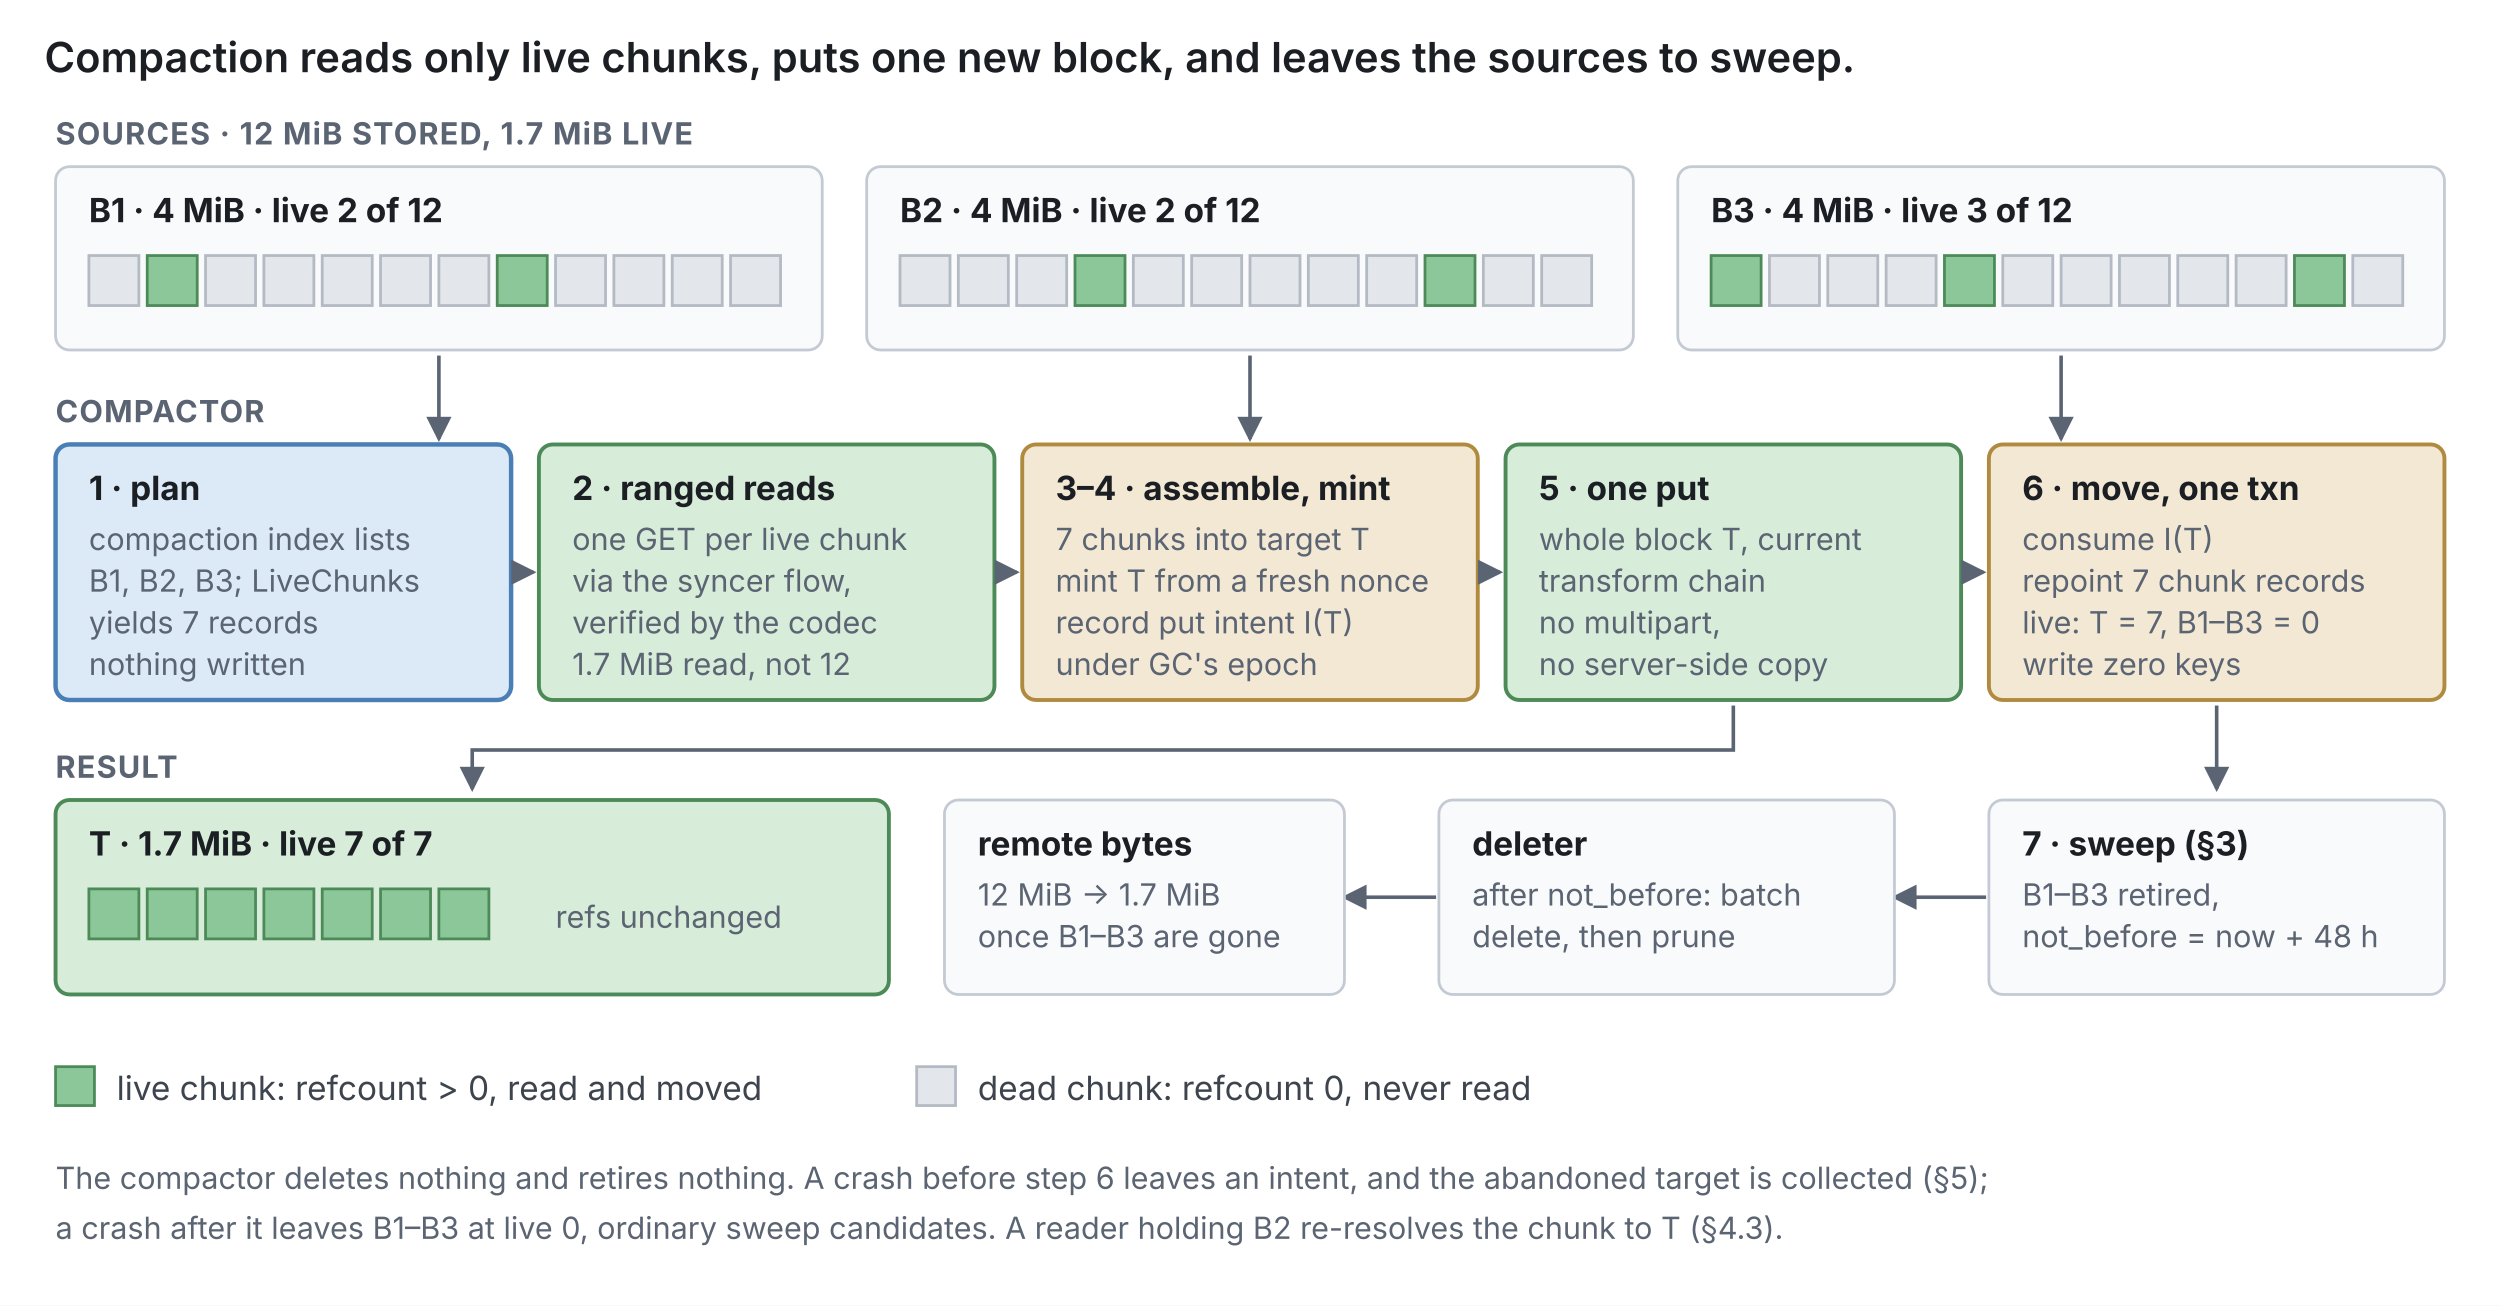
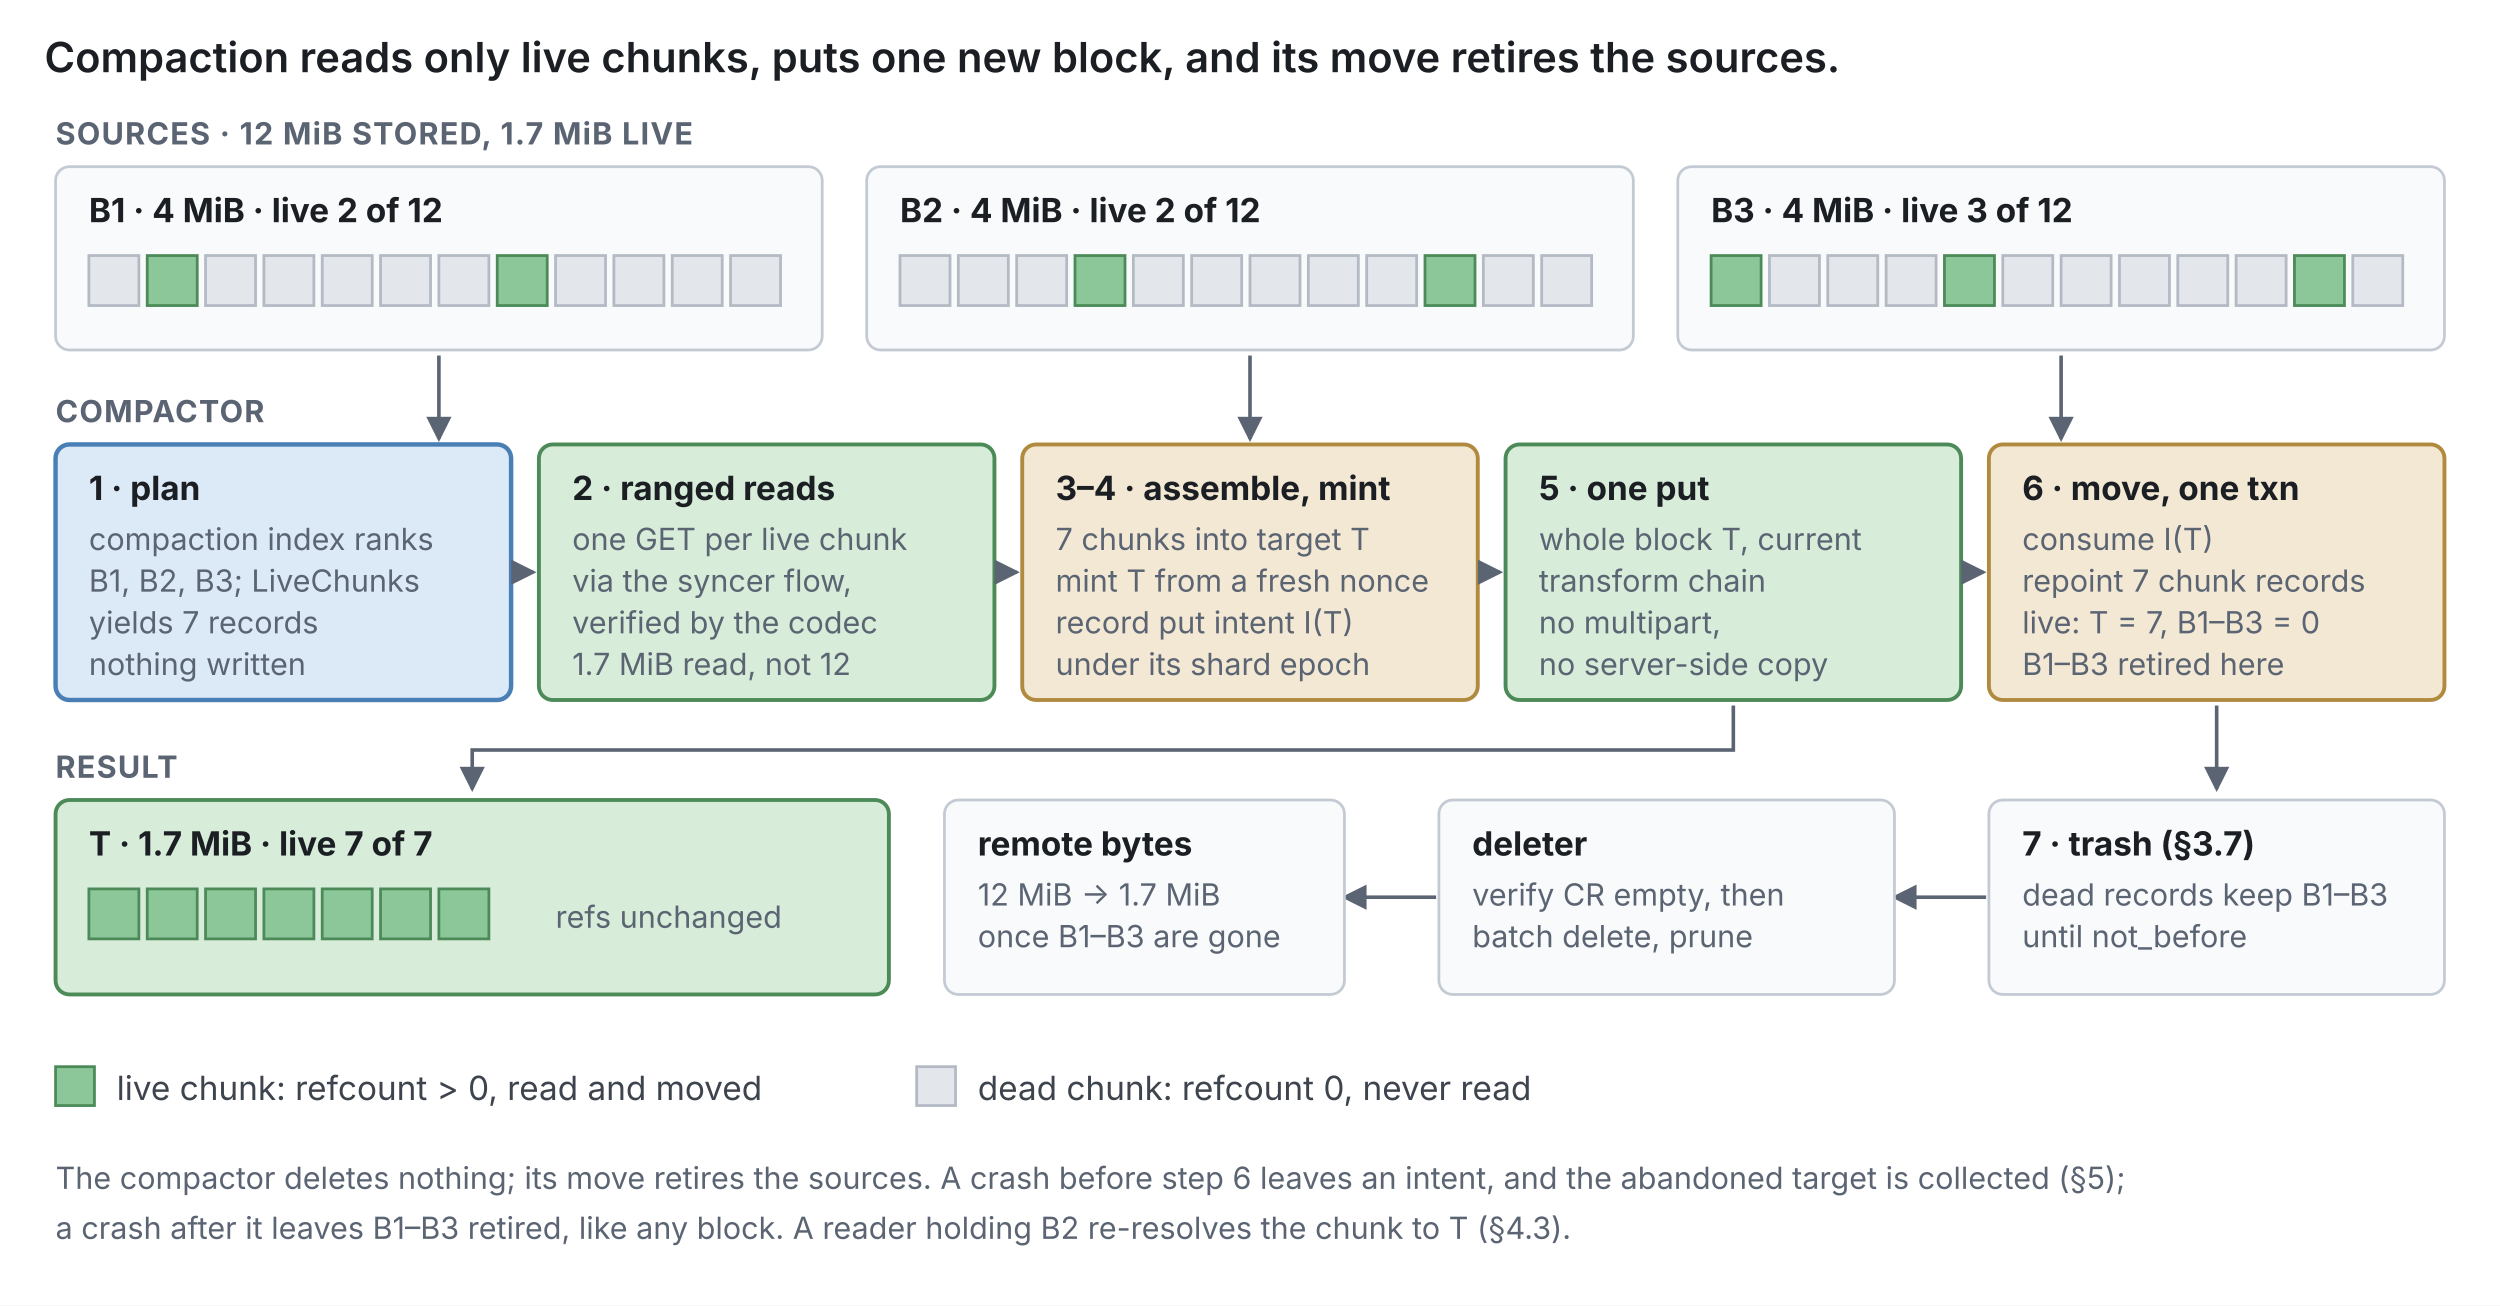
<svg xmlns="http://www.w3.org/2000/svg" viewBox="0 0 900 470" width="900" height="470" font-family="system-ui,-apple-system,Segoe UI,sans-serif">
  <defs>
    <style>
      .t{font-size:15px;font-weight:600;fill:#1b1f24}.h{font-size:12px;font-weight:700;fill:#1b1f24}
      .l{font-size:12px;fill:#3d444d}.s{font-size:11px;fill:#5b6472}
      .m{font-family:ui-monospace,SFMono-Regular,Menlo,monospace;font-size:11px;fill:#1b1f24}
      .ada{fill:#eceff2;stroke:#9aa4b2;stroke-width:1.2}
      .vfs{fill:#dce9f7;stroke:#4a7fb5;stroke-width:1.6}
      .meta{fill:#f3e8d4;stroke:#b08a3e;stroke-width:1.4}
      .data{fill:#d7ecd9;stroke:#4c8a58;stroke-width:1.4}
      .ext{fill:#f9fafb;stroke:#c3cad3;stroke-width:1}
      .live{fill:#8cc79a;stroke:#4c8a58;stroke-width:1}
      .dead{fill:#e3e6ea;stroke:#b3bac4;stroke-width:1}
      .role{font-size:11px;font-weight:700;fill:#5b6472;letter-spacing:.04em}
      .arr{stroke:#5b6472;stroke-width:1.3;fill:none;marker-end:url(#a)}
    </style>
    <marker id="a" viewBox="0 0 8 8" refX="7" refY="4" markerWidth="7" markerHeight="7" orient="auto">
      <path d="M0,0 L8,4 L0,8 z" fill="#5b6472" />
    </marker>
  </defs>
  <rect width="900" height="470" fill="#ffffff" />
-   <text x="16" y="26" class="t">Compaction reads only live chunks, puts one new block, and leaves the sources to sweep.</text>
+   <text x="16" y="26" class="t">Compaction reads only live chunks, puts one new block, and its move retires the sources.</text>
  <text x="20" y="52" class="role">SOURCES · 12 MiB STORED, 1.7 MiB LIVE</text>
  <rect x="20" y="60" width="276" height="66" rx="5" class="ext" />
  <text x="32" y="80" class="h">B1 · 4 MiB · live 2 of 12</text>
  <g transform="translate(32,92)">
    <rect x="0" y="0" width="18" height="18" class="dead" />
    <rect x="21" y="0" width="18" height="18" class="live" />
    <rect x="42" y="0" width="18" height="18" class="dead" />
    <rect x="63" y="0" width="18" height="18" class="dead" />
    <rect x="84" y="0" width="18" height="18" class="dead" />
    <rect x="105" y="0" width="18" height="18" class="dead" />
    <rect x="126" y="0" width="18" height="18" class="dead" />
    <rect x="147" y="0" width="18" height="18" class="live" />
    <rect x="168" y="0" width="18" height="18" class="dead" />
    <rect x="189" y="0" width="18" height="18" class="dead" />
    <rect x="210" y="0" width="18" height="18" class="dead" />
    <rect x="231" y="0" width="18" height="18" class="dead" />
  </g>
  <rect x="312" y="60" width="276" height="66" rx="5" class="ext" />
  <text x="324" y="80" class="h">B2 · 4 MiB · live 2 of 12</text>
  <g transform="translate(324,92)">
    <rect x="0" y="0" width="18" height="18" class="dead" />
    <rect x="21" y="0" width="18" height="18" class="dead" />
    <rect x="42" y="0" width="18" height="18" class="dead" />
    <rect x="63" y="0" width="18" height="18" class="live" />
    <rect x="84" y="0" width="18" height="18" class="dead" />
    <rect x="105" y="0" width="18" height="18" class="dead" />
    <rect x="126" y="0" width="18" height="18" class="dead" />
    <rect x="147" y="0" width="18" height="18" class="dead" />
    <rect x="168" y="0" width="18" height="18" class="dead" />
    <rect x="189" y="0" width="18" height="18" class="live" />
    <rect x="210" y="0" width="18" height="18" class="dead" />
    <rect x="231" y="0" width="18" height="18" class="dead" />
  </g>
  <rect x="604" y="60" width="276" height="66" rx="5" class="ext" />
  <text x="616" y="80" class="h">B3 · 4 MiB · live 3 of 12</text>
  <g transform="translate(616,92)">
    <rect x="0" y="0" width="18" height="18" class="live" />
    <rect x="21" y="0" width="18" height="18" class="dead" />
    <rect x="42" y="0" width="18" height="18" class="dead" />
    <rect x="63" y="0" width="18" height="18" class="dead" />
    <rect x="84" y="0" width="18" height="18" class="live" />
    <rect x="105" y="0" width="18" height="18" class="dead" />
    <rect x="126" y="0" width="18" height="18" class="dead" />
    <rect x="147" y="0" width="18" height="18" class="dead" />
    <rect x="168" y="0" width="18" height="18" class="dead" />
    <rect x="189" y="0" width="18" height="18" class="dead" />
    <rect x="210" y="0" width="18" height="18" class="live" />
    <rect x="231" y="0" width="18" height="18" class="dead" />
  </g>
  <path d="M158,128 L158,158" class="arr" />
  <path d="M450,128 L450,158" class="arr" />
  <path d="M742,128 L742,158" class="arr" />
  <text x="20" y="152" class="role">COMPACTOR</text>
  <rect x="20" y="160" width="164" height="92" rx="5" class="vfs" />
  <text x="32" y="180" class="h">1 · plan</text>
-   <text x="32" y="198" class="s">compaction index lists</text>
+   <text x="32" y="198" class="s">compaction index ranks</text>
  <text x="32" y="213" class="s">B1, B2, B3; LiveChunks</text>
  <text x="32" y="228" class="s">yields 7 records</text>
  <text x="32" y="243" class="s">nothing written</text>
  <rect x="194" y="160" width="164" height="92" rx="5" class="data" />
  <text x="206" y="180" class="h">2 · ranged reads</text>
  <text x="206" y="198" class="s">one GET per live chunk</text>
  <text x="206" y="213" class="s">via the syncer flow,</text>
  <text x="206" y="228" class="s">verified by the codec</text>
  <text x="206" y="243" class="s">1.7 MiB read, not 12</text>
  <rect x="368" y="160" width="164" height="92" rx="5" class="meta" />
  <text x="380" y="180" class="h">3–4 · assemble, mint</text>
  <text x="380" y="198" class="s">7 chunks into target T</text>
  <text x="380" y="213" class="s">mint T from a fresh nonce</text>
  <text x="380" y="228" class="s">record put intent I(T)</text>
-   <text x="380" y="243" class="s">under GC's epoch</text>
+   <text x="380" y="243" class="s">under its shard epoch</text>
  <rect x="542" y="160" width="164" height="92" rx="5" class="data" />
  <text x="554" y="180" class="h">5 · one put</text>
  <text x="554" y="198" class="s">whole block T, current</text>
  <text x="554" y="213" class="s">transform chain</text>
  <text x="554" y="228" class="s">no multipart,</text>
  <text x="554" y="243" class="s">no server-side copy</text>
  <rect x="716" y="160" width="164" height="92" rx="5" class="meta" />
  <text x="728" y="180" class="h">6 · move, one txn</text>
  <text x="728" y="198" class="s">consume I(T)</text>
  <text x="728" y="213" class="s">repoint 7 chunk records</text>
  <text x="728" y="228" class="s">live: T = 7, B1–B3 = 0</text>
-   <text x="728" y="243" class="s">write zero keys</text>
+   <text x="728" y="243" class="s">B1–B3 retired here</text>
  <path d="M185,206 L192,206" class="arr" />
  <path d="M359,206 L366,206" class="arr" />
  <path d="M533,206 L540,206" class="arr" />
  <path d="M707,206 L714,206" class="arr" />
  <path d="M798,254 L798,284" class="arr" />
  <path d="M624,254 L624,270 L170,270 L170,284" class="arr" />
  <text x="20" y="280" class="role">RESULT</text>
  <rect x="20" y="288" width="300" height="70" rx="5" class="data" />
  <text x="32" y="308" class="h">T · 1.7 MiB · live 7 of 7</text>
  <g transform="translate(32,320)">
    <rect x="0" y="0" width="18" height="18" class="live" />
    <rect x="21" y="0" width="18" height="18" class="live" />
    <rect x="42" y="0" width="18" height="18" class="live" />
    <rect x="63" y="0" width="18" height="18" class="live" />
    <rect x="84" y="0" width="18" height="18" class="live" />
    <rect x="105" y="0" width="18" height="18" class="live" />
    <rect x="126" y="0" width="18" height="18" class="live" />
  </g>
  <text x="200" y="334" class="s">refs unchanged</text>
  <rect x="716" y="288" width="164" height="70" rx="5" class="ext" />
-   <text x="728" y="308" class="h">7 · sweep (§3)</text>
-   <text x="728" y="326" class="s">B1–B3 retired,</text>
-   <text x="728" y="341" class="s">not_before = now + 48 h</text>
+   <text x="728" y="308" class="h">7 · trash (§3.7)</text>
+   <text x="728" y="326" class="s">dead records keep B1–B3</text>
+   <text x="728" y="341" class="s">until not_before</text>
  <path d="M715,323 L682,323" class="arr" />
  <rect x="518" y="288" width="164" height="70" rx="5" class="ext" />
  <text x="530" y="308" class="h">deleter</text>
-   <text x="530" y="326" class="s">after not_before: batch</text>
-   <text x="530" y="341" class="s">delete, then prune</text>
+   <text x="530" y="326" class="s">verify CR empty, then</text>
+   <text x="530" y="341" class="s">batch delete, prune</text>
  <path d="M517,323 L484,323" class="arr" />
  <rect x="340" y="288" width="144" height="70" rx="5" class="ext" />
  <text x="352" y="308" class="h">remote bytes</text>
  <text x="352" y="326" class="s">12 MiB → 1.7 MiB</text>
  <text x="352" y="341" class="s">once B1–B3 are gone</text>
  <rect x="20" y="384" width="14" height="14" class="live" />
  <text x="42" y="396" class="l">live chunk: refcount &gt; 0, read and moved</text>
  <rect x="330" y="384" width="14" height="14" class="dead" />
  <text x="352" y="396" class="l">dead chunk: refcount 0, never read</text>
-   <text x="20" y="428" class="s">The compactor deletes nothing and retires nothing. A crash before step 6 leaves an intent, and the abandoned target is collected (§5);</text>
-   <text x="20" y="446" class="s">a crash after it leaves B1–B3 at live 0, ordinary sweep candidates. A reader holding B2 re-resolves the chunk to T (§4.3).</text>
+   <text x="20" y="428" class="s">The compactor deletes nothing; its move retires the sources. A crash before step 6 leaves an intent, and the abandoned target is collected (§5);</text>
+   <text x="20" y="446" class="s">a crash after it leaves B1–B3 retired, like any block. A reader holding B2 re-resolves the chunk to T (§4.3).</text>
</svg>
